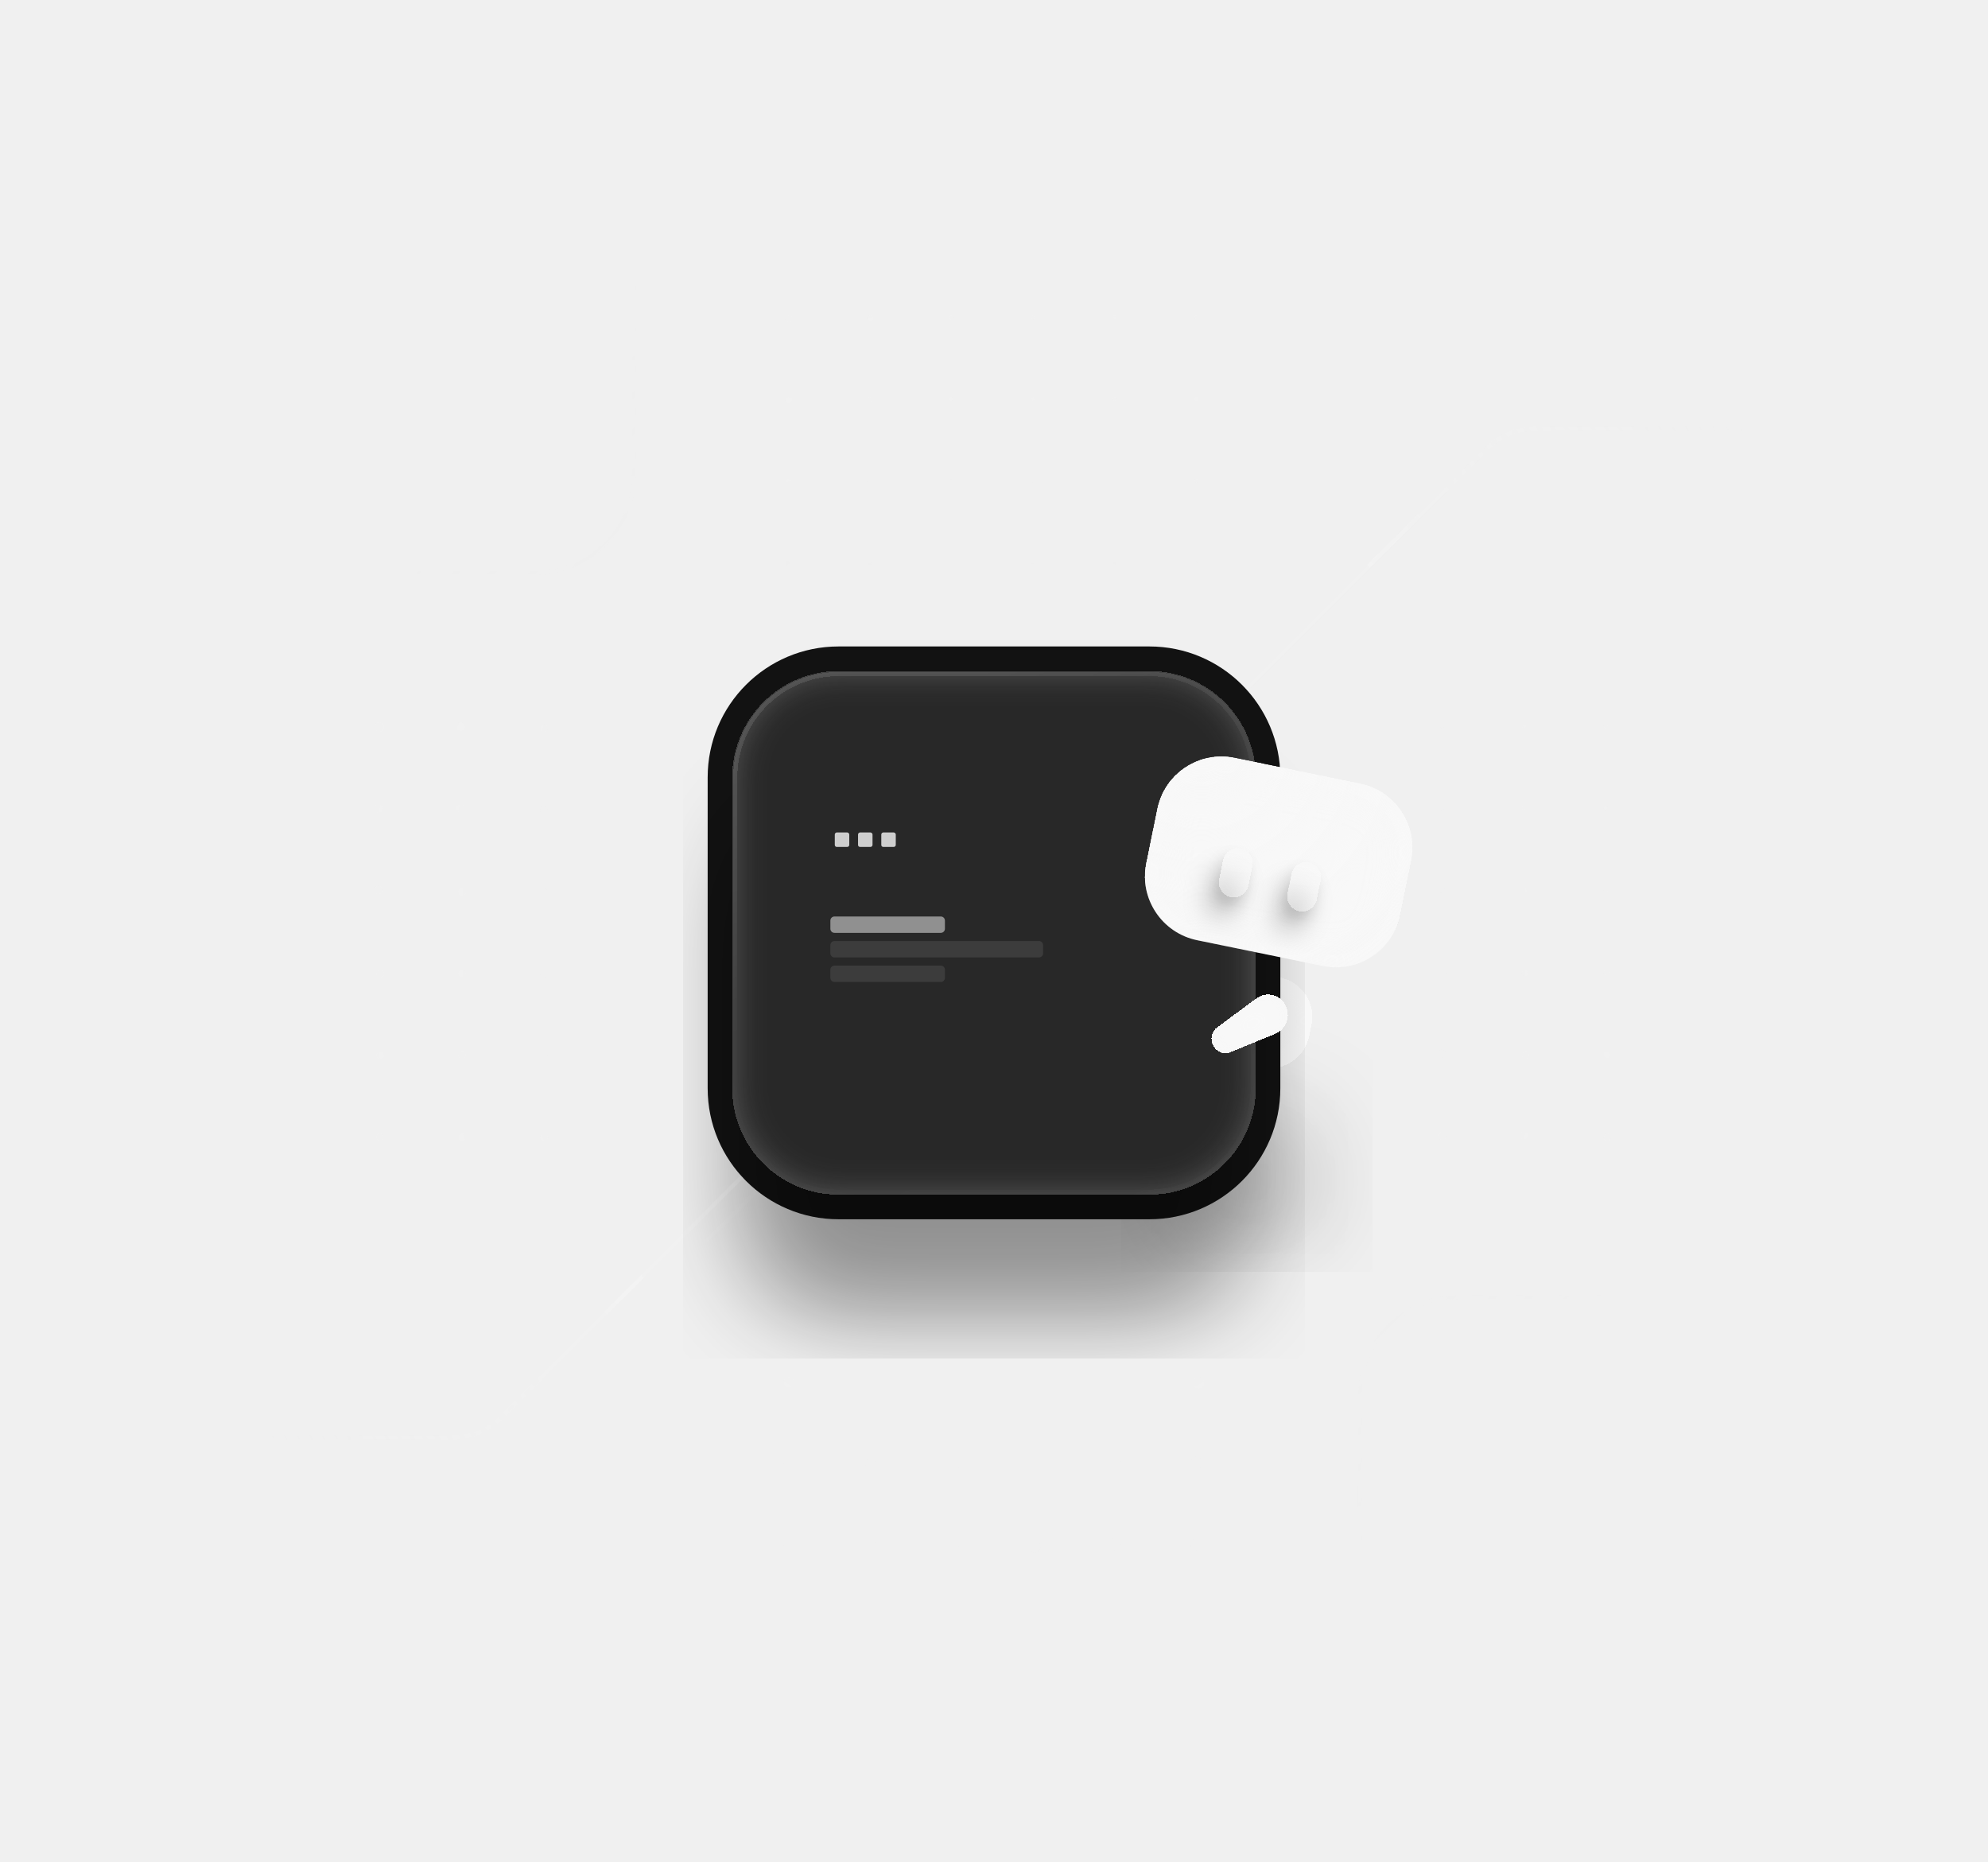
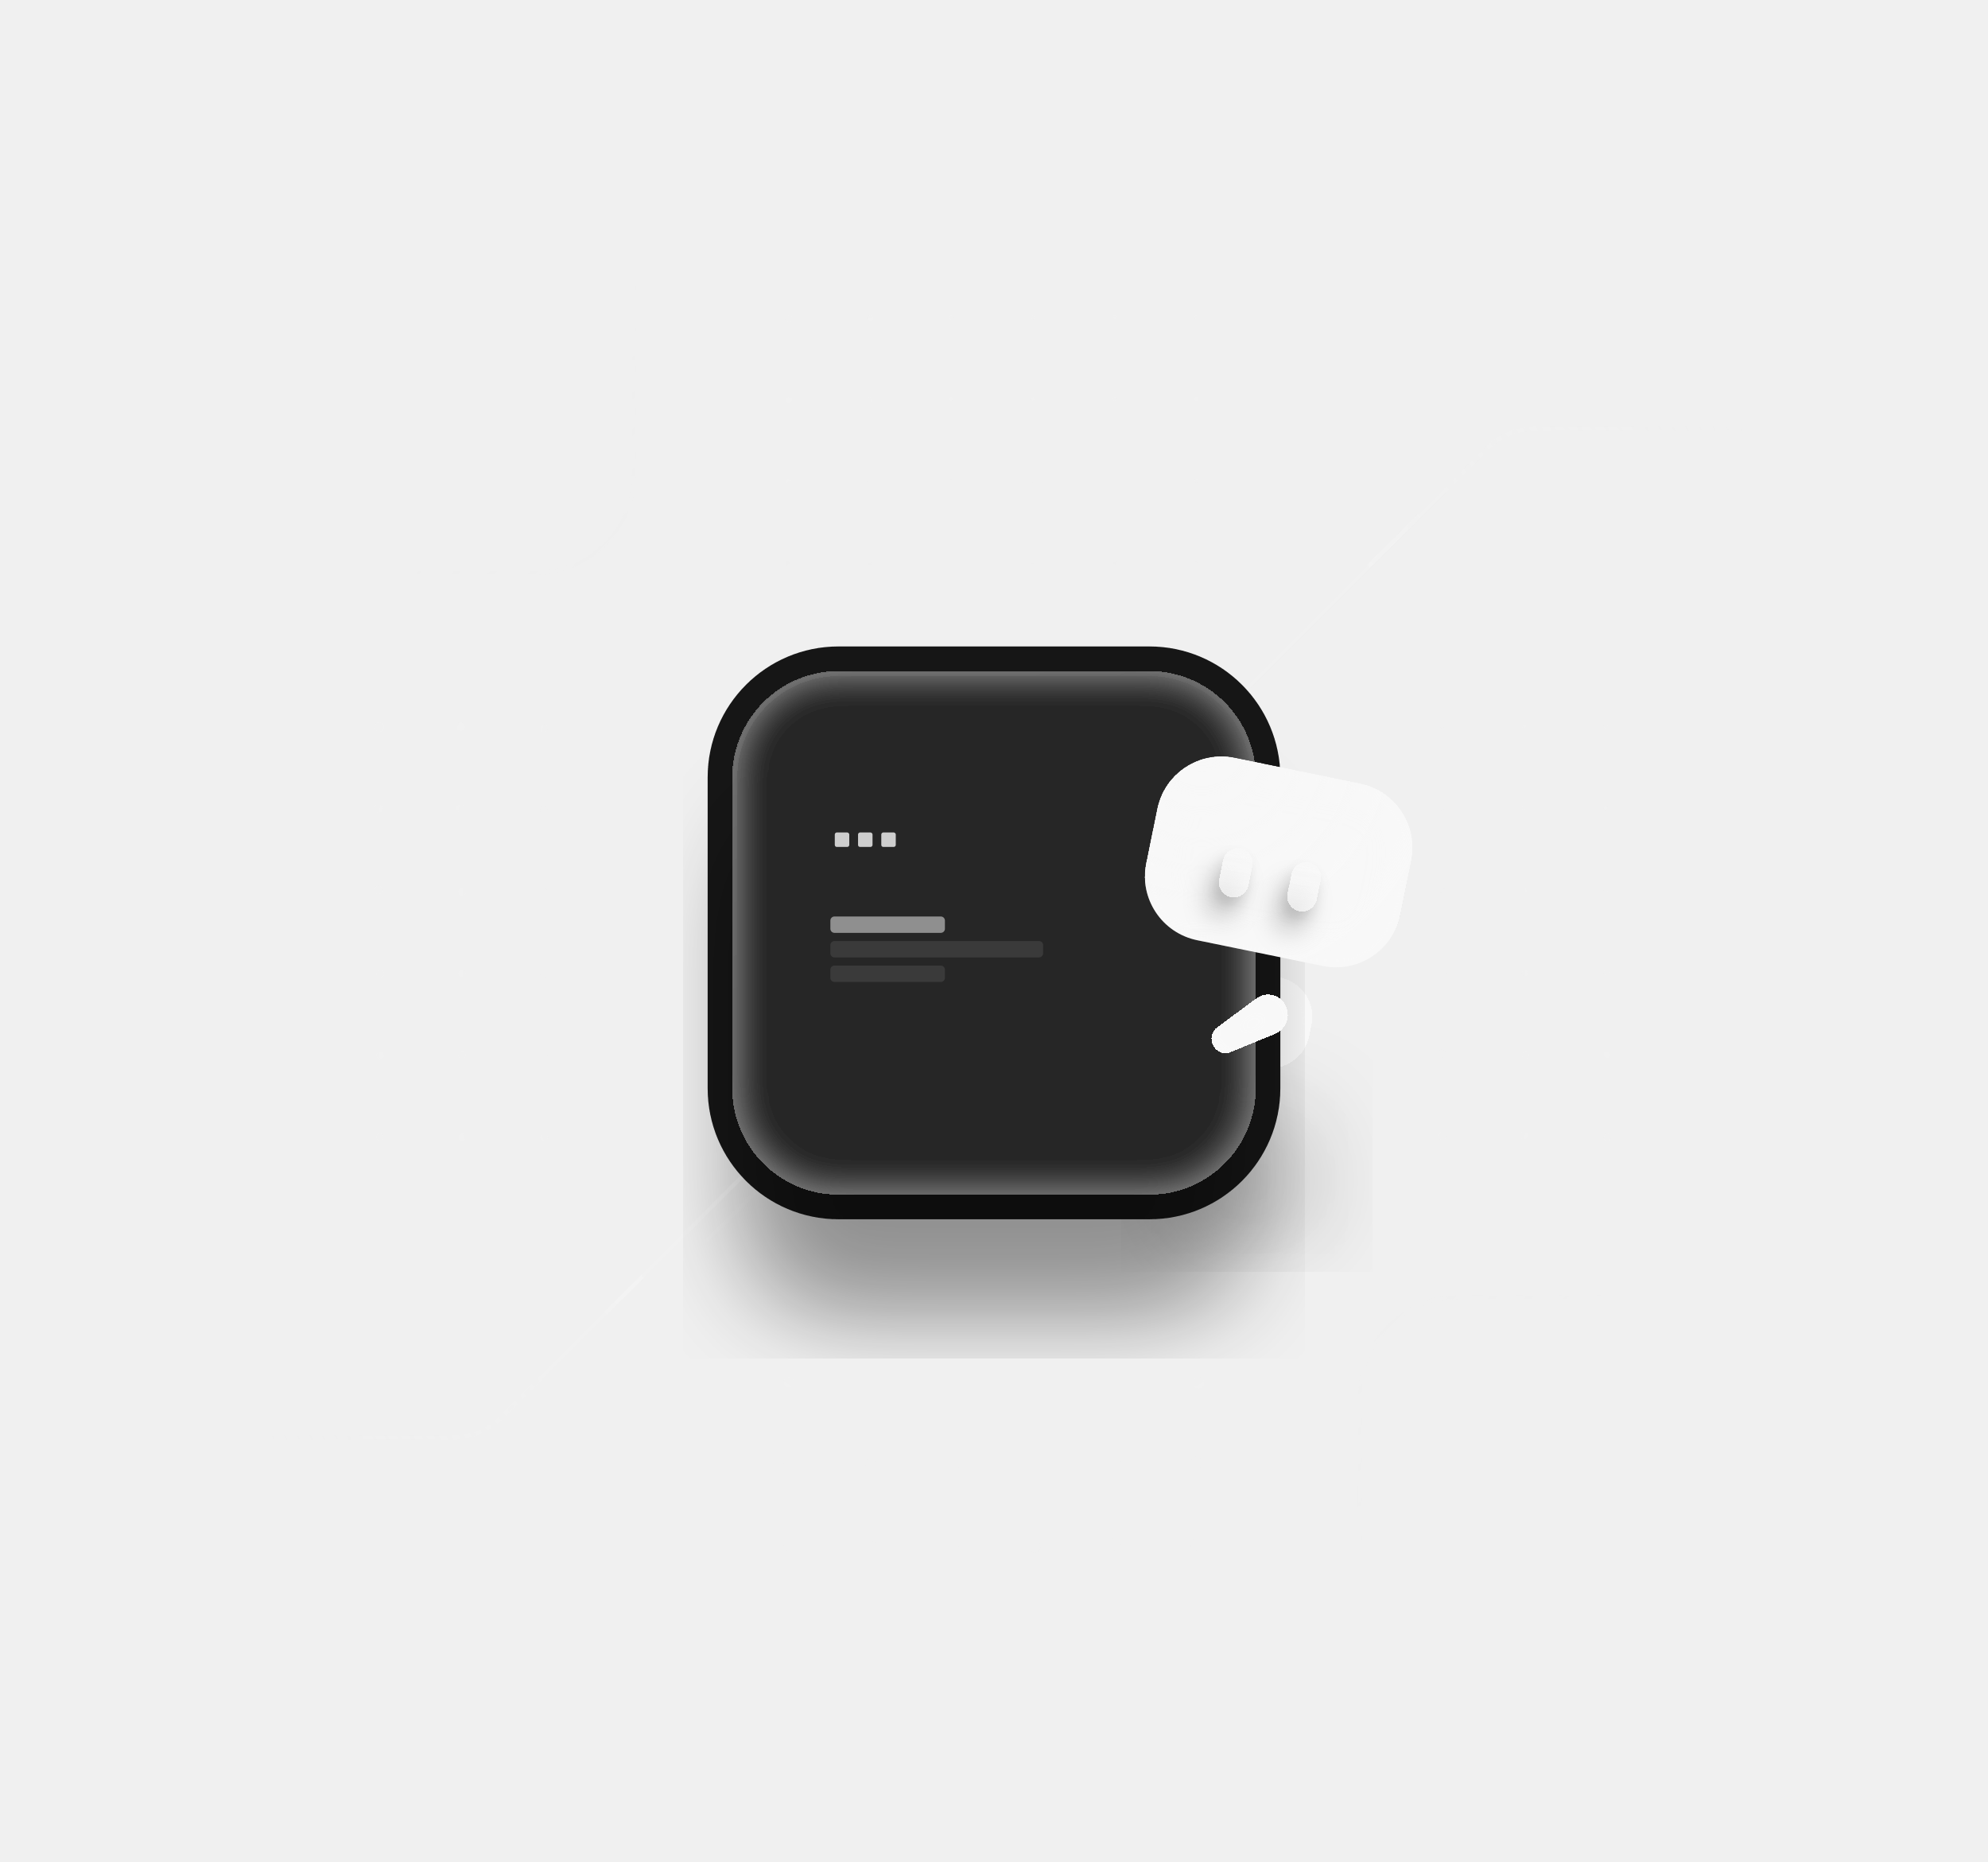
<svg xmlns="http://www.w3.org/2000/svg" width="486" height="455" viewBox="0 0 486 455" fill="none">
  <g clip-path="url(#clip0_513_47616)">
    <mask id="mask0_513_47616" style="mask-type:alpha" maskUnits="userSpaceOnUse" x="59" y="44" width="368" height="368">
      <circle cx="243" cy="228" r="184" fill="url(#paint0_radial_513_47616)" />
    </mask>
    <g mask="url(#mask0_513_47616)">
      <g opacity="0.1">
        <circle cx="192.911" cy="77.911" r="0.911" fill="#F8F8F8" />
        <circle cx="212.733" cy="77.733" r="0.733" fill="#F8F8F8" />
        <circle cx="232.574" cy="77.574" r="0.574" fill="#F8F8F8" />
        <circle cx="252.5" cy="77.5" r="0.5" fill="#F8F8F8" />
        <circle cx="272.5" cy="77.5" r="0.5" fill="#F8F8F8" />
        <circle cx="292.5" cy="77.5" r="0.5" fill="#F8F8F8" />
        <circle cx="192.812" cy="97.812" r="0.812" fill="#F8F8F8" />
        <circle cx="212.634" cy="97.634" r="0.634" fill="#F8F8F8" />
        <circle cx="232.5" cy="97.5" r="0.5" fill="#F8F8F8" />
        <circle cx="252.5" cy="97.5" r="0.5" fill="#F8F8F8" />
        <circle cx="272.5" cy="97.5" r="0.5" fill="#F8F8F8" />
        <circle cx="292.5" cy="97.5" r="0.5" fill="#F8F8F8" />
        <circle cx="192.733" cy="117.733" r="0.733" fill="#F8F8F8" />
        <circle cx="212.555" cy="117.555" r="0.555" fill="#F8F8F8" />
        <circle cx="232.5" cy="117.5" r="0.5" fill="#F8F8F8" />
        <circle cx="252.5" cy="117.5" r="0.5" fill="#F8F8F8" />
        <circle cx="272.5" cy="117.5" r="0.5" fill="#F8F8F8" />
        <circle cx="292.5" cy="117.5" r="0.5" fill="#F8F8F8" />
        <circle cx="192.673" cy="137.673" r="0.673" fill="#F8F8F8" />
        <circle cx="212.555" cy="137.555" r="0.555" fill="#F8F8F8" />
        <circle cx="232.5" cy="137.5" r="0.5" fill="#F8F8F8" />
        <circle cx="252.5" cy="137.5" r="0.5" fill="#F8F8F8" />
        <circle cx="272.5" cy="137.5" r="0.5" fill="#F8F8F8" />
        <circle cx="292.5" cy="137.5" r="0.5" fill="#F8F8F8" />
        <circle cx="192.673" cy="157.673" r="0.673" fill="#F8F8F8" />
        <circle cx="212.574" cy="157.574" r="0.574" fill="#F8F8F8" />
        <circle cx="232.515" cy="157.515" r="0.515" fill="#F8F8F8" />
        <circle cx="252.5" cy="157.5" r="0.5" fill="#F8F8F8" />
        <circle cx="272.5" cy="157.5" r="0.5" fill="#F8F8F8" />
        <circle cx="292.5" cy="157.5" r="0.5" fill="#F8F8F8" />
        <circle cx="92.688" cy="177.688" r="1.188" fill="#F8F8F8" />
        <circle cx="112.589" cy="177.589" r="1.089" fill="#F8F8F8" />
        <circle cx="132.99" cy="177.99" r="0.99" fill="#F8F8F8" />
        <circle cx="352.5" cy="177.5" r="0.5" fill="#F8F8F8" />
        <circle cx="372.5" cy="177.5" r="0.5" fill="#F8F8F8" />
        <circle cx="392.5" cy="177.5" r="0.5" fill="#F8F8F8" />
        <circle cx="92.589" cy="197.589" r="1.089" fill="#F8F8F8" />
        <circle cx="112.53" cy="197.53" r="1.03" fill="#F8F8F8" />
        <circle cx="132.951" cy="197.951" r="0.951" fill="#F8F8F8" />
        <circle cx="352.555" cy="197.555" r="0.555" fill="#F8F8F8" />
        <circle cx="372.5" cy="197.5" r="0.5" fill="#F8F8F8" />
        <circle cx="392.5" cy="197.5" r="0.5" fill="#F8F8F8" />
        <circle cx="92.53" cy="217.53" r="1.03" fill="#F8F8F8" />
        <circle cx="112.99" cy="217.99" r="0.99" fill="#F8F8F8" />
        <circle cx="132.951" cy="217.951" r="0.951" fill="#F8F8F8" />
        <circle cx="352.713" cy="217.713" r="0.713" fill="#F8F8F8" />
        <circle cx="372.634" cy="217.634" r="0.634" fill="#F8F8F8" />
        <circle cx="392.574" cy="217.574" r="0.574" fill="#F8F8F8" />
        <circle cx="92.97" cy="237.97" r="0.97" fill="#F8F8F8" />
        <circle cx="112.951" cy="237.951" r="0.951" fill="#F8F8F8" />
        <circle cx="132.951" cy="237.951" r="0.951" fill="#F8F8F8" />
        <circle cx="352.871" cy="237.871" r="0.871" fill="#F8F8F8" />
        <circle cx="372.792" cy="237.792" r="0.792" fill="#F8F8F8" />
        <circle cx="392.693" cy="237.693" r="0.693" fill="#F8F8F8" />
        <circle cx="92.951" cy="257.951" r="0.951" fill="#F8F8F8" />
        <circle cx="112.951" cy="257.951" r="0.951" fill="#F8F8F8" />
        <circle cx="132.97" cy="257.97" r="0.97" fill="#F8F8F8" />
        <circle cx="352.51" cy="257.51" r="1.01" fill="#F8F8F8" />
        <circle cx="372.911" cy="257.911" r="0.911" fill="#F8F8F8" />
        <circle cx="392.812" cy="257.812" r="0.812" fill="#F8F8F8" />
        <circle cx="92.911" cy="277.911" r="0.911" fill="#F8F8F8" />
        <circle cx="112.951" cy="277.951" r="0.951" fill="#F8F8F8" />
        <circle cx="132.99" cy="277.99" r="0.99" fill="#F8F8F8" />
        <circle cx="352.589" cy="277.589" r="1.089" fill="#F8F8F8" />
        <circle cx="372.51" cy="277.51" r="1.01" fill="#F8F8F8" />
        <circle cx="392.911" cy="277.911" r="0.911" fill="#F8F8F8" />
        <circle cx="192.728" cy="297.728" r="1.228" fill="#F8F8F8" />
        <circle cx="292.807" cy="297.807" r="1.307" fill="#F8F8F8" />
        <circle cx="192.807" cy="317.807" r="1.307" fill="#F8F8F8" />
        <circle cx="292.906" cy="317.906" r="1.406" fill="#F8F8F8" />
        <circle cx="192.847" cy="337.847" r="1.347" fill="#F8F8F8" />
        <circle cx="292.965" cy="337.965" r="1.465" fill="#F8F8F8" />
        <circle opacity="0.3" cx="192.866" cy="357.866" r="1.366" fill="#F8F8F8" />
        <circle opacity="0.3" cx="212.926" cy="357.926" r="1.426" fill="#F8F8F8" />
        <circle opacity="0.3" cx="232.965" cy="357.965" r="1.465" fill="#F8F8F8" />
        <circle opacity="0.3" cx="252.985" cy="357.985" r="1.485" fill="#F8F8F8" />
        <circle opacity="0.3" cx="272.505" cy="357.505" r="1.505" fill="#F8F8F8" />
        <circle opacity="0.3" cx="292.505" cy="357.505" r="1.505" fill="#F8F8F8" />
        <circle opacity="0.3" cx="192.866" cy="377.866" r="1.366" fill="#F8F8F8" />
        <circle opacity="0.3" cx="212.926" cy="377.926" r="1.426" fill="#F8F8F8" />
        <circle opacity="0.3" cx="232.965" cy="377.965" r="1.465" fill="#F8F8F8" />
        <circle opacity="0.3" cx="252.985" cy="377.985" r="1.485" fill="#F8F8F8" />
        <circle opacity="0.3" cx="272.505" cy="377.505" r="1.505" fill="#F8F8F8" />
        <circle opacity="0.3" cx="292.505" cy="377.505" r="1.505" fill="#F8F8F8" />
      </g>
    </g>
  </g>
  <mask id="mask1_513_47616" style="mask-type:alpha" maskUnits="userSpaceOnUse" x="59" y="44" width="368" height="368">
    <circle cx="243" cy="228" r="184" fill="url(#paint1_radial_513_47616)" />
  </mask>
  <g mask="url(#mask1_513_47616)">
    <rect x="332.5" y="317" width="120" height="120" rx="24" stroke="#F8F8F8" stroke-opacity="0.1" strokeWidth="1.5" />
    <rect x="35" y="20" width="120" height="120" rx="24" stroke="#F8F8F8" stroke-opacity="0.1" strokeWidth="1.5" />
    <path d="M148 320.999L157.123 311.914" stroke="#F8F8F8" strokeWidth="1.5" />
    <path d="M334.5 138.5L347 126" stroke="#F8F8F8" strokeWidth="1.5" />
  </g>
  <g filter="url(#filter0_bdi_513_47616)">
    <path d="M302.857 236.861L306.662 237.64L311.348 238.6C312.909 238.919 313.69 239.079 314.326 239.304C318.435 240.759 321.079 244.765 320.801 249.116C320.758 249.789 320.598 250.569 320.279 252.13C320.052 253.237 319.939 253.79 319.782 254.282C318.785 257.417 316.274 259.838 313.105 260.72C312.608 260.858 312.051 260.951 310.937 261.137L310.936 261.137L309.215 261.425C307.257 261.752 306.277 261.916 305.316 261.948C302.918 262.03 300.536 261.521 298.382 260.465C297.518 260.041 296.691 259.492 295.038 258.392L294.141 257.795C293.17 257.149 292.684 256.826 292.274 256.482C289.817 254.427 288.527 251.296 288.823 248.107C288.872 247.574 288.989 247.003 289.223 245.86C289.559 244.219 289.727 243.398 289.969 242.731C291.435 238.68 295.386 236.072 299.688 236.316C300.396 236.357 301.216 236.525 302.857 236.861Z" fill="#F8F8F8" fillOpacity="0.01" shape-rendering="crispEdges" />
  </g>
  <g filter="url(#filter1_b_513_47616)">
    <rect x="173" y="158" width="140" height="140" rx="32" fill="#121212" fillOpacity="0.5" style="mix-blend-mode:luminosity" />
  </g>
  <g filter="url(#filter2_bdi_513_47616)">
    <rect x="179" y="164" width="128" height="128" rx="26" fill="#282828" fillOpacity="0.7" style="mix-blend-mode:luminosity" shape-rendering="crispEdges" />
    <rect x="179.75" y="164.75" width="126.5" height="126.5" rx="25.25" stroke="url(#paint2_linear_513_47616)" stroke-opacity="0.25" strokeWidth="1.5" shape-rendering="crispEdges" />
  </g>
  <path opacity="0.8" d="M204.58 207C204.433 207 204.313 206.953 204.22 206.86C204.127 206.767 204.08 206.647 204.08 206.5V203.96C204.08 203.827 204.127 203.713 204.22 203.62C204.313 203.513 204.433 203.46 204.58 203.46H207.1C207.247 203.46 207.367 203.513 207.46 203.62C207.567 203.713 207.62 203.827 207.62 203.96V206.5C207.62 206.647 207.567 206.767 207.46 206.86C207.367 206.953 207.247 207 207.1 207H204.58ZM210.264 207C210.117 207 209.997 206.953 209.904 206.86C209.81 206.767 209.764 206.647 209.764 206.5V203.96C209.764 203.827 209.81 203.713 209.904 203.62C209.997 203.513 210.117 203.46 210.264 203.46H212.784C212.93 203.46 213.05 203.513 213.144 203.62C213.25 203.713 213.304 203.827 213.304 203.96V206.5C213.304 206.647 213.25 206.767 213.144 206.86C213.05 206.953 212.93 207 212.784 207H210.264ZM215.947 207C215.801 207 215.681 206.953 215.587 206.86C215.494 206.767 215.447 206.647 215.447 206.5V203.96C215.447 203.827 215.494 203.713 215.587 203.62C215.681 203.513 215.801 203.46 215.947 203.46H218.467C218.614 203.46 218.734 203.513 218.827 203.62C218.934 203.713 218.987 203.827 218.987 203.96V206.5C218.987 206.647 218.934 206.767 218.827 206.86C218.734 206.953 218.614 207 218.467 207H215.947Z" fill="#F8F8F8" fillOpacity="0.95" />
  <rect opacity="0.5" x="203" y="224" width="28" height="4" rx="1" fill="#F8F8F8" />
  <rect opacity="0.1" x="203" y="230" width="52" height="4" rx="1" fill="#F8F8F8" />
  <rect opacity="0.1" x="203" y="236" width="28" height="4" rx="1" fill="#F8F8F8" />
  <g filter="url(#filter3_bdi_513_47616)">
    <path d="M297.399 251.206L307.149 244.005C309.475 242.287 312.781 243 314.192 245.525C315.68 248.187 314.505 251.551 311.683 252.709L300.54 257.279C300.185 257.425 299.801 257.482 299.419 257.448C296.802 257.21 295.327 254.324 296.667 252.063L296.747 251.928C296.914 251.646 297.136 251.4 297.399 251.206Z" fill="#F8F8F8" fillOpacity="0.01" shape-rendering="crispEdges" />
  </g>
  <g clip-path="url(#clip1_513_47616)">
    <g filter="url(#filter4_bdi_513_47616)">
      <rect x="286.132" y="182" width="63.364" height="45.742" rx="16" transform="rotate(11.5746 286.132 182)" fill="#F8F8F8" fillOpacity="0.01" shape-rendering="crispEdges" />
    </g>
    <g filter="url(#filter5_f_513_47616)">
      <rect x="266.255" y="139.369" width="70.675" height="70.675" rx="35.338" transform="rotate(11.5746 266.255 139.369)" fill="#F8F8F8" fillOpacity="0.2" />
    </g>
    <g filter="url(#filter6_bdd_513_47616)">
      <rect x="299.751" y="206.604" width="7.311" height="12.185" rx="3.656" transform="rotate(11.5746 299.751 206.604)" fill="url(#paint3_linear_513_47616)" shape-rendering="crispEdges" />
    </g>
    <g filter="url(#filter7_bdd_513_47616)">
      <rect x="316.463" y="210.027" width="7.311" height="12.185" rx="3.656" transform="rotate(11.5746 316.463 210.027)" fill="url(#paint4_linear_513_47616)" shape-rendering="crispEdges" />
    </g>
  </g>
  <path d="M24.563 351.293L111.064 351.293C115.307 351.293 119.377 349.607 122.377 346.607L181.419 287.565" stroke="url(#paint5_linear_513_47616)" stroke-opacity="0.1" strokeWidth="1.5" />
  <path opacity="0.3" d="M121.227 449.082L121.227 361.456C121.227 357.212 122.912 353.143 125.913 350.142L184.601 291.454" stroke="#F8F8F8" stroke-opacity="0.05" strokeWidth="1.5" />
  <path d="M461.519 104.789L375.018 104.789C370.774 104.789 366.705 106.475 363.704 109.475L304.662 168.517" stroke="url(#paint6_linear_513_47616)" stroke-opacity="0.1" strokeWidth="1.5" />
  <path opacity="0.3" d="M364.855 7L364.855 94.626C364.855 98.87 363.169 102.939 360.169 105.94L301.48 164.628" stroke="#F8F8F8" stroke-opacity="0.05" strokeWidth="1.5" />
  <defs>
-     <filter id="filter0_bdi_513_47616" x="274.158" y="221.678" width="61.285" height="89.02" filterUnits="userSpaceOnUse" color-interpolation-filters="sRGB">
+     <filter id="filter0_bdi_513_47616" x="274.158" y="221.678" width="61.285" height="89.02" filterUnits="userSpaceOnUse" colorInterpolationFilters="sRGB">
      <feFlood flood-opacity="0" result="BackgroundImageFix" />
      <feGaussianBlur in="BackgroundImageFix" stdDeviation="7.311" />
      <feComposite in2="SourceAlpha" operator="in" result="effect1_backgroundBlur_513_47616" />
      <feColorMatrix in="SourceAlpha" type="matrix" values="0 0 0 0 0 0 0 0 0 0 0 0 0 0 0 0 0 0 127 0" result="hardAlpha" />
      <feMorphology radius="19.497" operator="erode" in="SourceAlpha" result="effect2_dropShadow_513_47616" />
      <feOffset dy="38.993" />
      <feGaussianBlur stdDeviation="14.623" />
      <feComposite in2="hardAlpha" operator="out" />
      <feColorMatrix type="matrix" values="0 0 0 0 0 0 0 0 0 0 0 0 0 0 0 0 0 0 0.4 0" />
      <feBlend mode="multiply" in2="effect1_backgroundBlur_513_47616" result="effect2_dropShadow_513_47616" />
      <feBlend mode="normal" in="SourceGraphic" in2="effect2_dropShadow_513_47616" result="shape" />
      <feColorMatrix in="SourceAlpha" type="matrix" values="0 0 0 0 0 0 0 0 0 0 0 0 0 0 0 0 0 0 127 0" result="hardAlpha" />
      <feOffset />
      <feGaussianBlur stdDeviation="4.874" />
      <feComposite in2="hardAlpha" operator="arithmetic" k2="-1" k3="1" />
      <feColorMatrix type="matrix" values="0 0 0 0 0.973 0 0 0 0 0.973 0 0 0 0 0.973 0 0 0 0.25 0" />
      <feBlend mode="normal" in2="shape" result="effect3_innerShadow_513_47616" />
    </filter>
-     <filter id="filter1_b_513_47616" x="169" y="154" width="148" height="148" filterUnits="userSpaceOnUse" color-interpolation-filters="sRGB">
+     <filter id="filter1_b_513_47616" x="169" y="154" width="148" height="148" filterUnits="userSpaceOnUse" colorInterpolationFilters="sRGB">
      <feFlood flood-opacity="0" result="BackgroundImageFix" />
      <feGaussianBlur in="BackgroundImageFix" stdDeviation="2" />
      <feComposite in2="SourceAlpha" operator="in" result="effect1_backgroundBlur_513_47616" />
      <feBlend mode="normal" in="SourceGraphic" in2="effect1_backgroundBlur_513_47616" result="shape" />
    </filter>
-     <filter id="filter2_bdi_513_47616" x="167" y="152" width="152" height="180" filterUnits="userSpaceOnUse" color-interpolation-filters="sRGB">
+     <filter id="filter2_bdi_513_47616" x="167" y="152" width="152" height="180" filterUnits="userSpaceOnUse" colorInterpolationFilters="sRGB">
      <feFlood flood-opacity="0" result="BackgroundImageFix" />
      <feGaussianBlur in="BackgroundImageFix" stdDeviation="6" />
      <feComposite in2="SourceAlpha" operator="in" result="effect1_backgroundBlur_513_47616" />
      <feColorMatrix in="SourceAlpha" type="matrix" values="0 0 0 0 0 0 0 0 0 0 0 0 0 0 0 0 0 0 127 0" result="hardAlpha" />
      <feMorphology radius="16" operator="erode" in="SourceAlpha" result="effect2_dropShadow_513_47616" />
      <feOffset dy="32" />
      <feGaussianBlur stdDeviation="12" />
      <feComposite in2="hardAlpha" operator="out" />
      <feColorMatrix type="matrix" values="0 0 0 0 0 0 0 0 0 0 0 0 0 0 0 0 0 0 0.4 0" />
      <feBlend mode="multiply" in2="effect1_backgroundBlur_513_47616" result="effect2_dropShadow_513_47616" />
      <feBlend mode="normal" in="SourceGraphic" in2="effect2_dropShadow_513_47616" result="shape" />
      <feColorMatrix in="SourceAlpha" type="matrix" values="0 0 0 0 0 0 0 0 0 0 0 0 0 0 0 0 0 0 127 0" result="hardAlpha" />
      <feOffset />
      <feGaussianBlur stdDeviation="4" />
      <feComposite in2="hardAlpha" operator="arithmetic" k2="-1" k3="1" />
      <feColorMatrix type="matrix" values="0 0 0 0 0.973 0 0 0 0 0.973 0 0 0 0 0.973 0 0 0 0.25 0" />
      <feBlend mode="normal" in2="shape" result="effect3_innerShadow_513_47616" />
    </filter>
-     <filter id="filter3_bdi_513_47616" x="281.54" y="228.442" width="47.922" height="77.757" filterUnits="userSpaceOnUse" color-interpolation-filters="sRGB">
+     <filter id="filter3_bdi_513_47616" x="281.54" y="228.442" width="47.922" height="77.757" filterUnits="userSpaceOnUse" colorInterpolationFilters="sRGB">
      <feFlood flood-opacity="0" result="BackgroundImageFix" />
      <feGaussianBlur in="BackgroundImageFix" stdDeviation="7.311" />
      <feComposite in2="SourceAlpha" operator="in" result="effect1_backgroundBlur_513_47616" />
      <feColorMatrix in="SourceAlpha" type="matrix" values="0 0 0 0 0 0 0 0 0 0 0 0 0 0 0 0 0 0 127 0" result="hardAlpha" />
      <feMorphology radius="19.497" operator="erode" in="SourceAlpha" result="effect2_dropShadow_513_47616" />
      <feOffset dy="38.993" />
      <feGaussianBlur stdDeviation="14.623" />
      <feComposite in2="hardAlpha" operator="out" />
      <feColorMatrix type="matrix" values="0 0 0 0 0 0 0 0 0 0 0 0 0 0 0 0 0 0 0.4 0" />
      <feBlend mode="multiply" in2="effect1_backgroundBlur_513_47616" result="effect2_dropShadow_513_47616" />
      <feBlend mode="normal" in="SourceGraphic" in2="effect2_dropShadow_513_47616" result="shape" />
      <feColorMatrix in="SourceAlpha" type="matrix" values="0 0 0 0 0 0 0 0 0 0 0 0 0 0 0 0 0 0 127 0" result="hardAlpha" />
      <feOffset />
      <feGaussianBlur stdDeviation="4.874" />
      <feComposite in2="hardAlpha" operator="arithmetic" k2="-1" k3="1" />
      <feColorMatrix type="matrix" values="0 0 0 0 0.973 0 0 0 0 0.973 0 0 0 0 0.973 0 0 0 0.25 0" />
      <feBlend mode="normal" in2="shape" result="effect3_innerShadow_513_47616" />
    </filter>
-     <filter id="filter4_bdi_513_47616" x="265.261" y="170.305" width="94.642" height="115.034" filterUnits="userSpaceOnUse" color-interpolation-filters="sRGB">
+     <filter id="filter4_bdi_513_47616" x="265.261" y="170.305" width="94.642" height="115.034" filterUnits="userSpaceOnUse" colorInterpolationFilters="sRGB">
      <feFlood flood-opacity="0" result="BackgroundImageFix" />
      <feGaussianBlur in="BackgroundImageFix" stdDeviation="7.311" />
      <feComposite in2="SourceAlpha" operator="in" result="effect1_backgroundBlur_513_47616" />
      <feColorMatrix in="SourceAlpha" type="matrix" values="0 0 0 0 0 0 0 0 0 0 0 0 0 0 0 0 0 0 127 0" result="hardAlpha" />
      <feMorphology radius="19.497" operator="erode" in="SourceAlpha" result="effect2_dropShadow_513_47616" />
      <feOffset dy="38.993" />
      <feGaussianBlur stdDeviation="14.623" />
      <feComposite in2="hardAlpha" operator="out" />
      <feColorMatrix type="matrix" values="0 0 0 0 0 0 0 0 0 0 0 0 0 0 0 0 0 0 0.4 0" />
      <feBlend mode="multiply" in2="effect1_backgroundBlur_513_47616" result="effect2_dropShadow_513_47616" />
      <feBlend mode="normal" in="SourceGraphic" in2="effect2_dropShadow_513_47616" result="shape" />
      <feColorMatrix in="SourceAlpha" type="matrix" values="0 0 0 0 0 0 0 0 0 0 0 0 0 0 0 0 0 0 127 0" result="hardAlpha" />
      <feOffset />
      <feGaussianBlur stdDeviation="4.874" />
      <feComposite in2="hardAlpha" operator="arithmetic" k2="-1" k3="1" />
      <feColorMatrix type="matrix" values="0 0 0 0 0.973 0 0 0 0 0.973 0 0 0 0 0.973 0 0 0 0.25 0" />
      <feBlend mode="normal" in2="shape" result="effect3_innerShadow_513_47616" />
    </filter>
-     <filter id="filter5_f_513_47616" x="219.446" y="106.741" width="148.676" height="148.676" filterUnits="userSpaceOnUse" color-interpolation-filters="sRGB">
+     <filter id="filter5_f_513_47616" x="219.446" y="106.741" width="148.676" height="148.676" filterUnits="userSpaceOnUse" colorInterpolationFilters="sRGB">
      <feFlood flood-opacity="0" result="BackgroundImageFix" />
      <feBlend mode="normal" in="SourceGraphic" in2="BackgroundImageFix" result="shape" />
      <feGaussianBlur stdDeviation="19.497" result="effect1_foregroundBlur_513_47616" />
    </filter>
-     <filter id="filter6_bdd_513_47616" x="285.964" y="195.262" width="32.291" height="36.088" filterUnits="userSpaceOnUse" color-interpolation-filters="sRGB">
+     <filter id="filter6_bdd_513_47616" x="285.964" y="195.262" width="32.291" height="36.088" filterUnits="userSpaceOnUse" colorInterpolationFilters="sRGB">
      <feFlood flood-opacity="0" result="BackgroundImageFix" />
      <feGaussianBlur in="BackgroundImageFix" stdDeviation="6" />
      <feComposite in2="SourceAlpha" operator="in" result="effect1_backgroundBlur_513_47616" />
      <feColorMatrix in="SourceAlpha" type="matrix" values="0 0 0 0 0 0 0 0 0 0 0 0 0 0 0 0 0 0 127 0" result="hardAlpha" />
      <feOffset dx="-3" dy="5" />
      <feGaussianBlur stdDeviation="3" />
      <feColorMatrix type="matrix" values="0 0 0 0 0 0 0 0 0 0 0 0 0 0 0 0 0 0 0.2 0" />
      <feBlend mode="normal" in2="effect1_backgroundBlur_513_47616" result="effect2_dropShadow_513_47616" />
      <feColorMatrix in="SourceAlpha" type="matrix" values="0 0 0 0 0 0 0 0 0 0 0 0 0 0 0 0 0 0 127 0" result="hardAlpha" />
      <feOffset dx="-1" dy="2" />
      <feGaussianBlur stdDeviation="1.5" />
      <feComposite in2="hardAlpha" operator="out" />
      <feColorMatrix type="matrix" values="0 0 0 0 0 0 0 0 0 0 0 0 0 0 0 0 0 0 0.1 0" />
      <feBlend mode="normal" in2="effect2_dropShadow_513_47616" result="effect3_dropShadow_513_47616" />
      <feBlend mode="normal" in="SourceGraphic" in2="effect3_dropShadow_513_47616" result="shape" />
    </filter>
-     <filter id="filter7_bdd_513_47616" x="302.677" y="198.686" width="32.291" height="36.088" filterUnits="userSpaceOnUse" color-interpolation-filters="sRGB">
+     <filter id="filter7_bdd_513_47616" x="302.677" y="198.686" width="32.291" height="36.088" filterUnits="userSpaceOnUse" colorInterpolationFilters="sRGB">
      <feFlood flood-opacity="0" result="BackgroundImageFix" />
      <feGaussianBlur in="BackgroundImageFix" stdDeviation="6" />
      <feComposite in2="SourceAlpha" operator="in" result="effect1_backgroundBlur_513_47616" />
      <feColorMatrix in="SourceAlpha" type="matrix" values="0 0 0 0 0 0 0 0 0 0 0 0 0 0 0 0 0 0 127 0" result="hardAlpha" />
      <feOffset dx="-3" dy="5" />
      <feGaussianBlur stdDeviation="3" />
      <feColorMatrix type="matrix" values="0 0 0 0 0 0 0 0 0 0 0 0 0 0 0 0 0 0 0.2 0" />
      <feBlend mode="normal" in2="effect1_backgroundBlur_513_47616" result="effect2_dropShadow_513_47616" />
      <feColorMatrix in="SourceAlpha" type="matrix" values="0 0 0 0 0 0 0 0 0 0 0 0 0 0 0 0 0 0 127 0" result="hardAlpha" />
      <feOffset dx="-1" dy="2" />
      <feGaussianBlur stdDeviation="1.5" />
      <feComposite in2="hardAlpha" operator="out" />
      <feColorMatrix type="matrix" values="0 0 0 0 0 0 0 0 0 0 0 0 0 0 0 0 0 0 0.1 0" />
      <feBlend mode="normal" in2="effect2_dropShadow_513_47616" result="effect3_dropShadow_513_47616" />
      <feBlend mode="normal" in="SourceGraphic" in2="effect3_dropShadow_513_47616" result="shape" />
    </filter>
    <radialGradient id="paint0_radial_513_47616" cx="0" cy="0" r="1" gradientUnits="userSpaceOnUse" gradientTransform="translate(243 228) rotate(90) scale(184)">
      <stop offset="0.433" stop-color="#737373" stop-opacity="0" />
      <stop offset="1" stop-color="#D9D9D9" />
    </radialGradient>
    <radialGradient id="paint1_radial_513_47616" cx="0" cy="0" r="1" gradientUnits="userSpaceOnUse" gradientTransform="translate(243 228) rotate(90) scale(184)">
      <stop stop-color="#D9D9D9" />
      <stop offset="1" stop-color="#737373" stop-opacity="0" />
    </radialGradient>
    <linearGradient id="paint2_linear_513_47616" x1="243" y1="164" x2="298.683" y2="304.56" gradientUnits="userSpaceOnUse">
      <stop stop-color="white" stop-opacity="0.4" />
      <stop offset="0.4" stop-color="white" stop-opacity="0.01" />
      <stop offset="0.6" stop-color="white" stop-opacity="0.01" />
      <stop offset="1" stop-color="white" stop-opacity="0.1" />
    </linearGradient>
    <linearGradient id="paint3_linear_513_47616" x1="303.406" y1="206.604" x2="303.406" y2="218.789" gradientUnits="userSpaceOnUse">
      <stop stop-color="#F8F8F8" stop-opacity="0.9" />
      <stop offset="1" stop-color="#F8F8F8" stop-opacity="0.3" />
    </linearGradient>
    <linearGradient id="paint4_linear_513_47616" x1="320.119" y1="210.027" x2="320.119" y2="222.213" gradientUnits="userSpaceOnUse">
      <stop stop-color="#F8F8F8" stop-opacity="0.9" />
      <stop offset="1" stop-color="#F8F8F8" stop-opacity="0.3" />
    </linearGradient>
    <linearGradient id="paint5_linear_513_47616" x1="181" y1="290.501" x2="62" y2="351.001" gradientUnits="userSpaceOnUse">
      <stop offset="0.482" stop-color="#F8F8F8" />
      <stop offset="1" stop-color="#F8F8F8" stop-opacity="0" />
    </linearGradient>
    <linearGradient id="paint6_linear_513_47616" x1="305" y1="171" x2="426.5" y2="103.5" gradientUnits="userSpaceOnUse">
      <stop offset="0.482" stop-color="#F8F8F8" />
      <stop offset="1" stop-color="#F8F8F8" stop-opacity="0" />
    </linearGradient>
    <clipPath id="clip0_513_47616">
      <rect width="336" height="336" fill="white" transform="translate(75 60)" />
    </clipPath>
    <clipPath id="clip1_513_47616">
      <rect x="286.132" y="182" width="63.364" height="45.515" rx="16" transform="rotate(11.5746 286.132 182)" fill="white" />
    </clipPath>
  </defs>
</svg>
